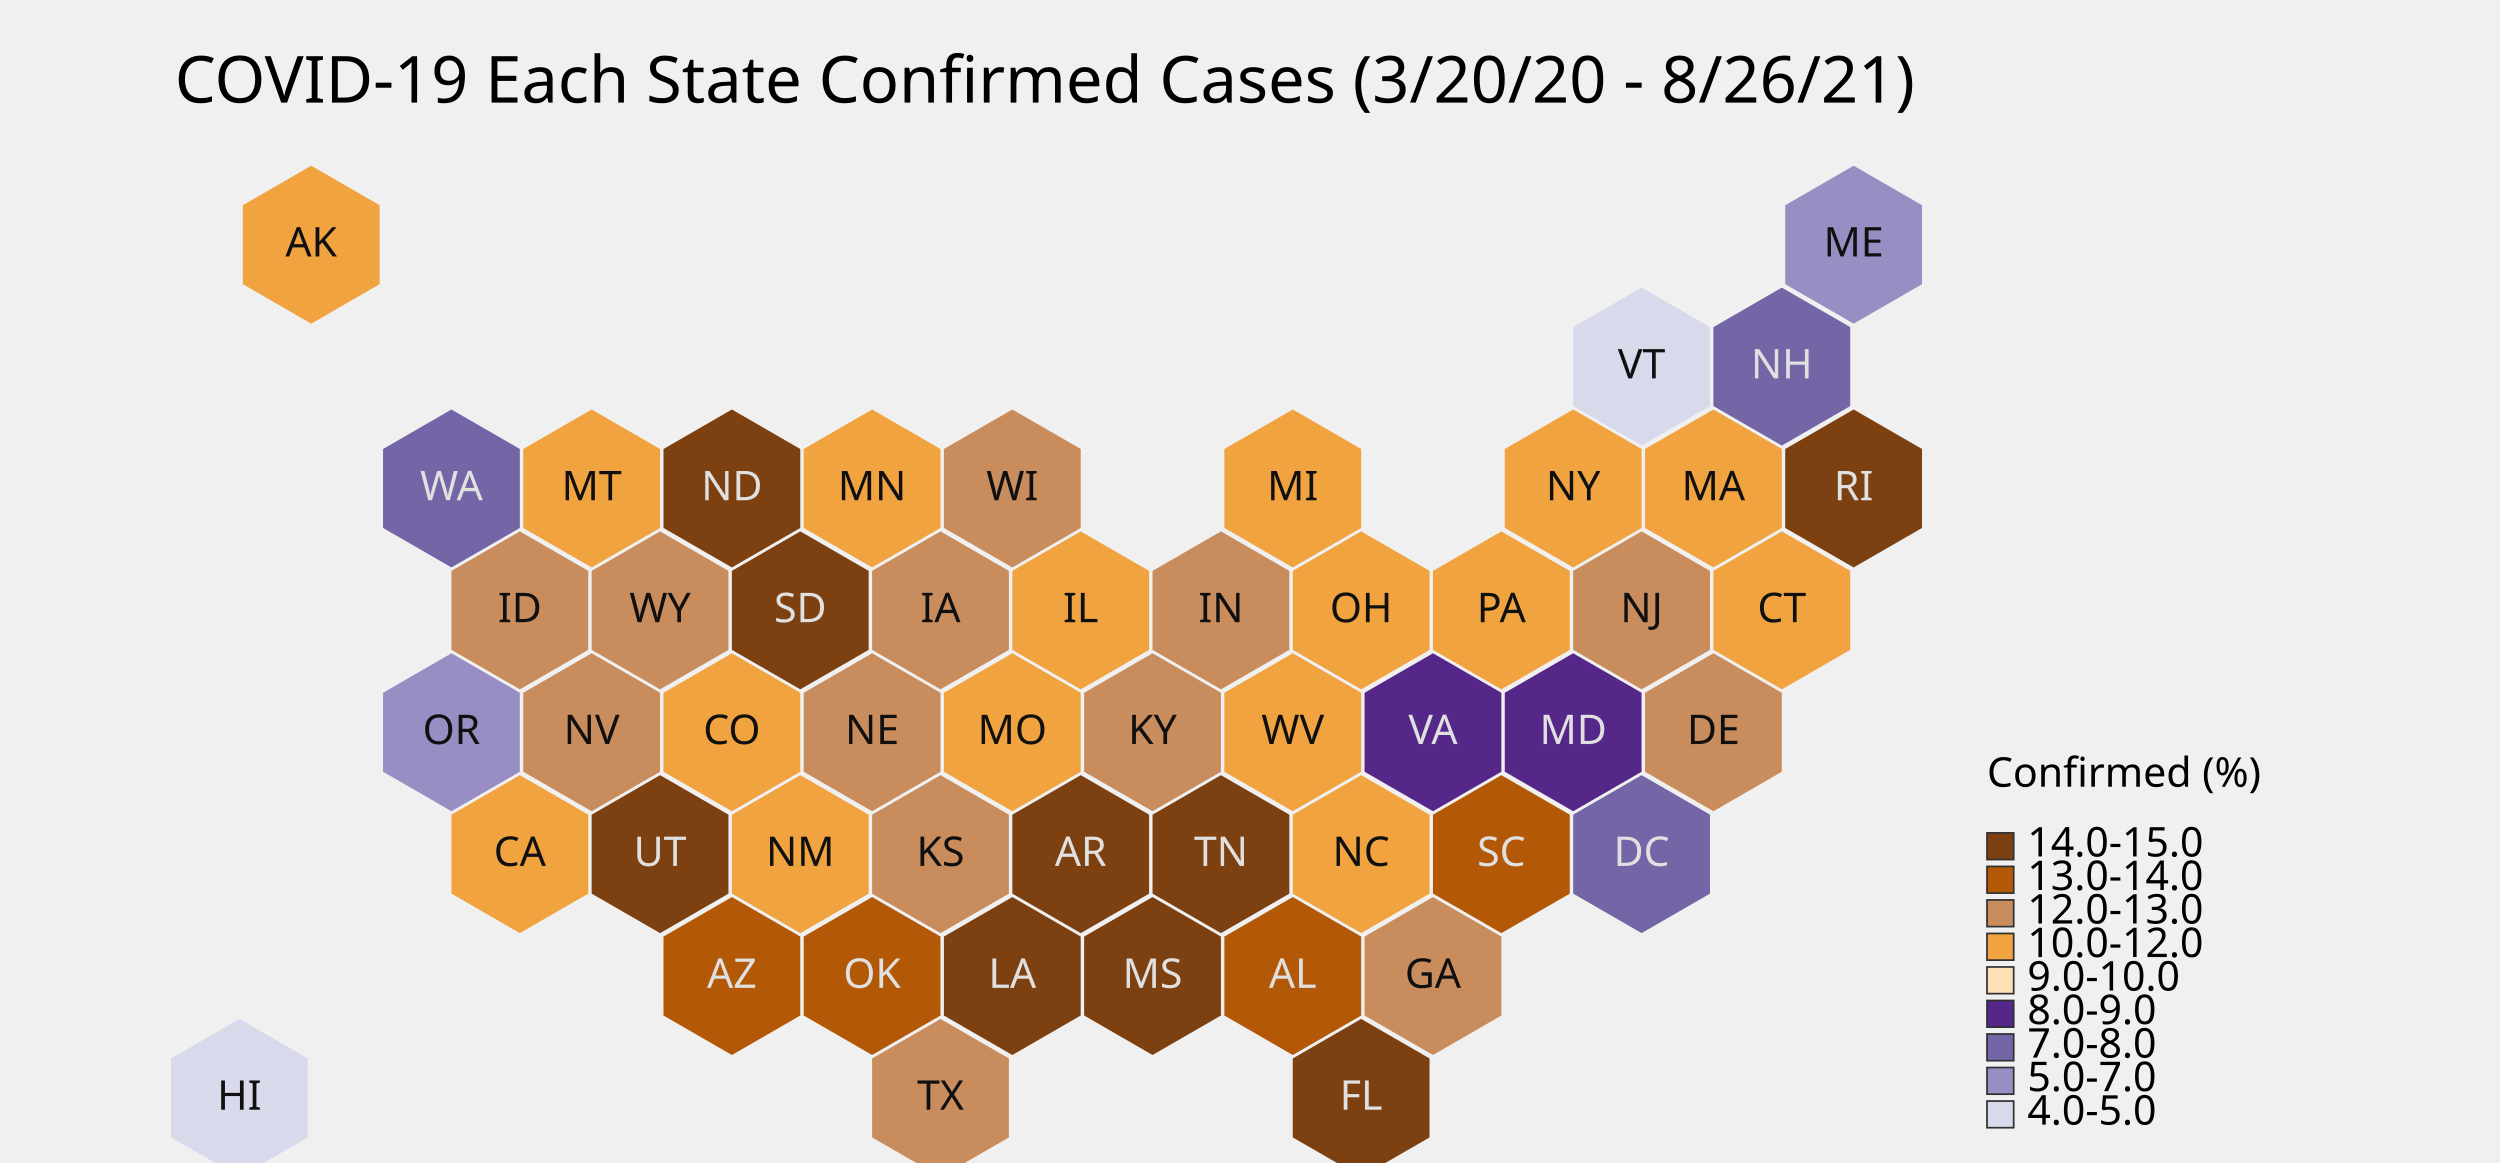
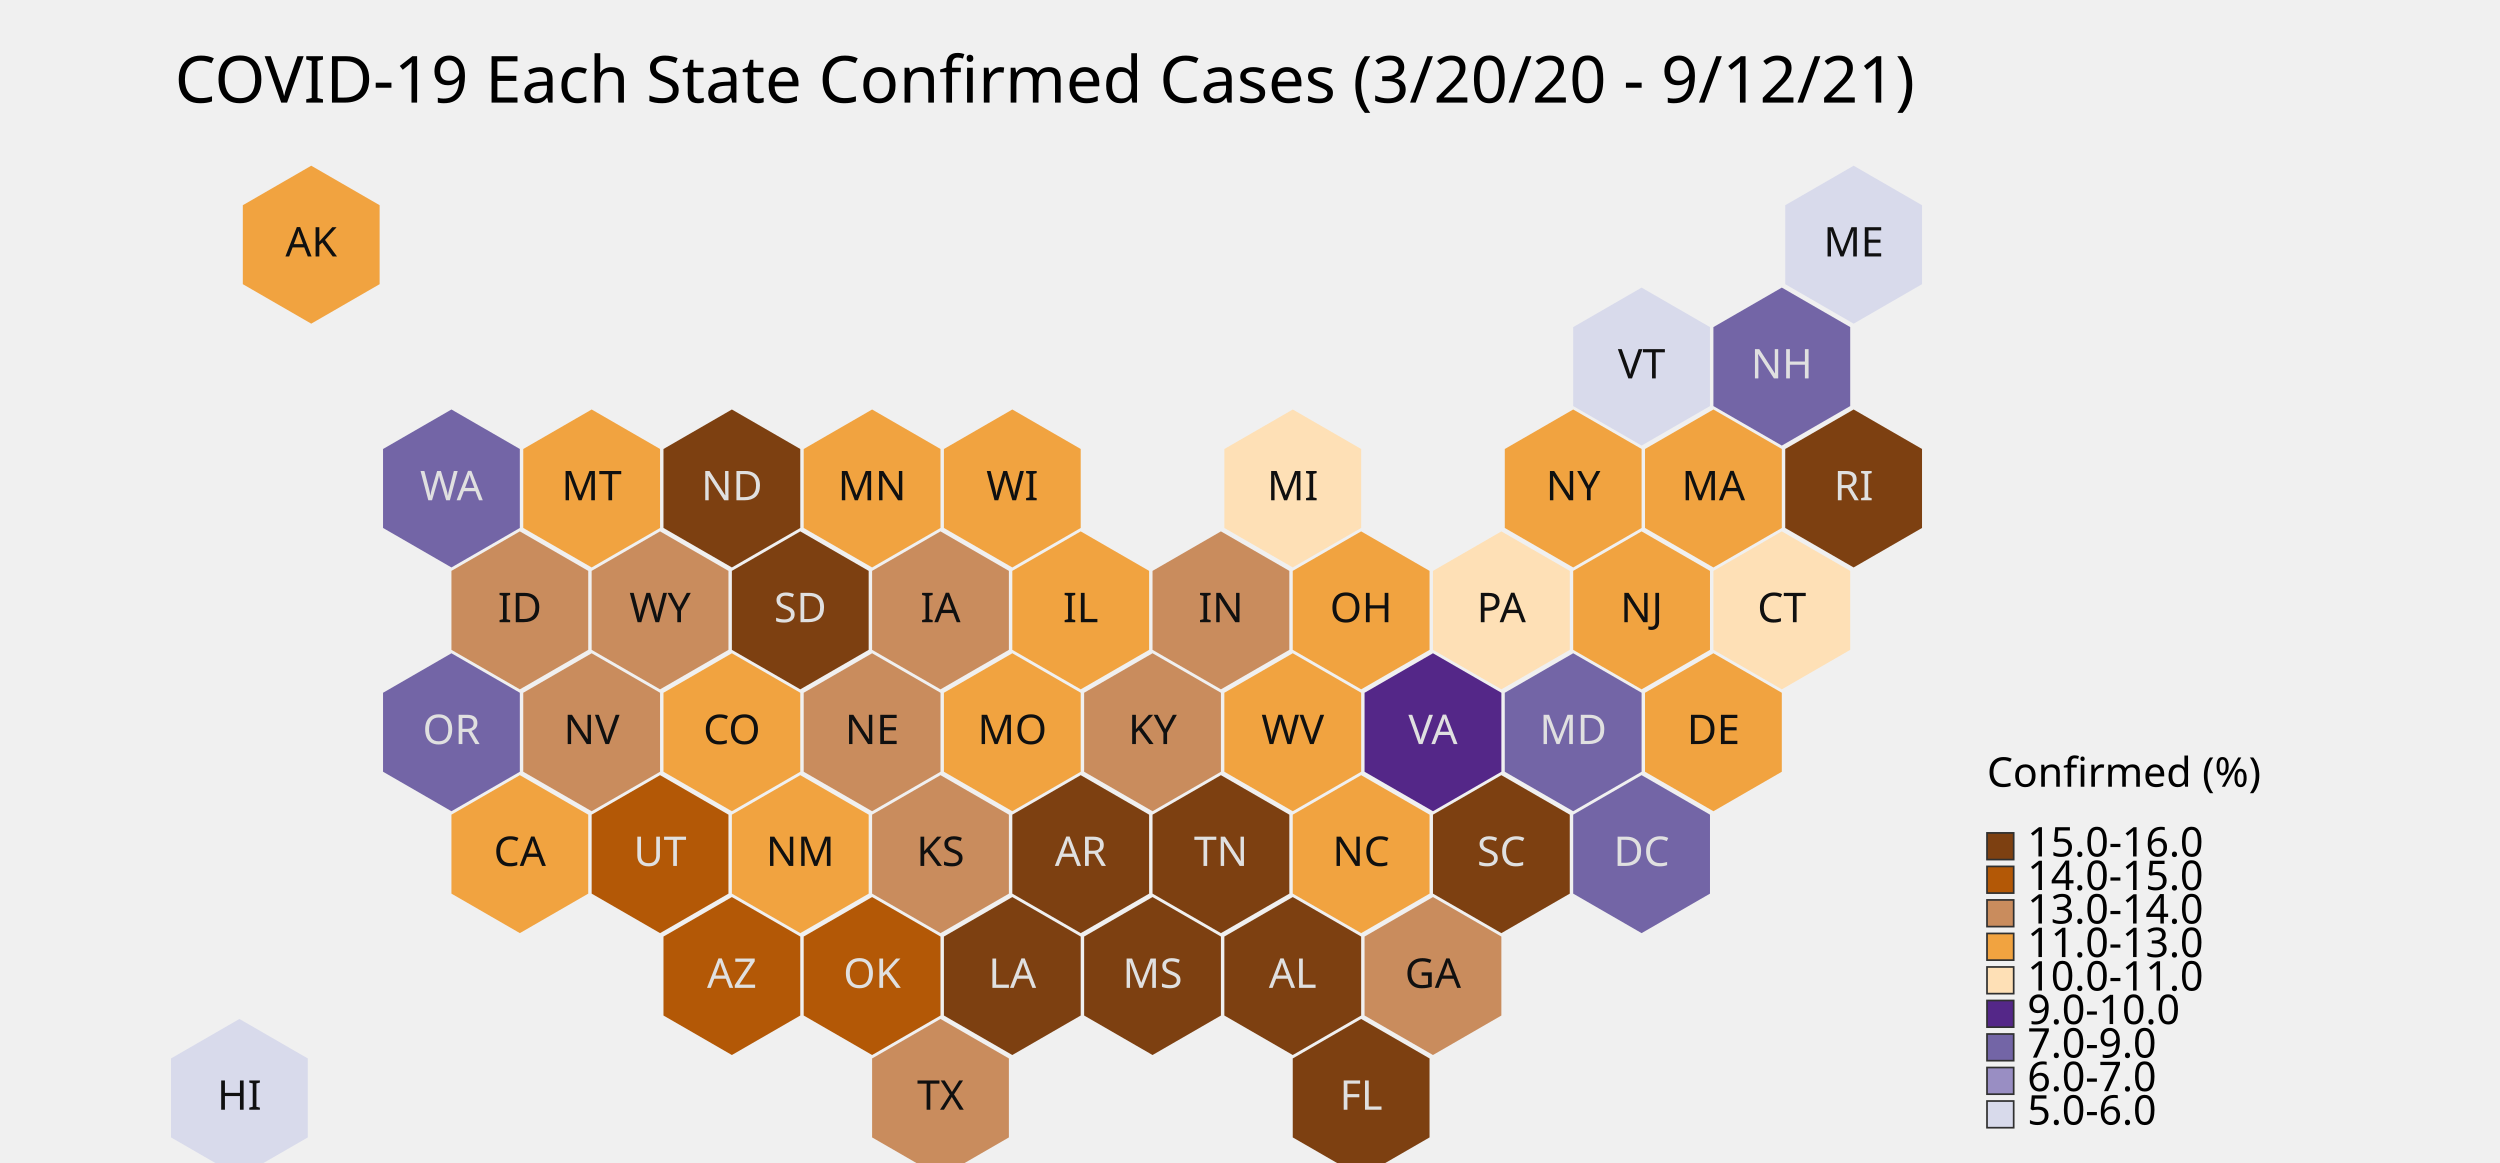
<svg xmlns="http://www.w3.org/2000/svg" version="1.1" height="340.04" width="731.0">
  <polygon id="hexAK" points="71,60.0 91.0,48.453 111,60.0 111,83.094 91.0,94.641 71,83.094" style="stroke:#ffffff;stroke-miterlimit:4;stroke-opacity:1;stroke-dasharray:none;fill:#f1a340;stroke-width:0" />
  <text id="textAK" x="91.0" y="75.0" style="font-style:normal;font-weight:normal;font-size:12px;line-height:125%;text-anchor:middle;font-family:sans-serif;letter-spacing:0px;word-spacing:0px;fill-opacity:1;stroke:none;stroke-width:1px;stroke-linecap:butt;stroke-linejoin:miter;stroke-opacity:1;fill:#101010">
AK</text>
-   <polygon id="hexAL" points="358,273.846 378.0,262.299 398,273.846 398,296.94 378.0,308.487 358,296.94" style="stroke:#ffffff;stroke-miterlimit:4;stroke-opacity:1;stroke-dasharray:none;fill:#b35806;stroke-width:0" />
+   <polygon id="hexAL" points="358,273.846 378.0,262.299 398,273.846 398,296.94 378.0,308.487 358,296.94" style="stroke:#ffffff;stroke-miterlimit:4;stroke-opacity:1;stroke-dasharray:none;fill:#7d4011;stroke-width:0" />
  <text id="textAL" x="378.0" y="288.846" style="font-style:normal;font-weight:normal;font-size:12px;line-height:125%;text-anchor:middle;font-family:sans-serif;letter-spacing:0px;word-spacing:0px;fill-opacity:1;stroke:none;stroke-width:1px;stroke-linecap:butt;stroke-linejoin:miter;stroke-opacity:1;fill:#e0e0e0">
AL</text>
  <polygon id="hexAR" points="296.0,238.205 316.0,226.658 336.0,238.205 336.0,261.299 316.0,272.846 296.0,261.299" style="stroke:#ffffff;stroke-miterlimit:4;stroke-opacity:1;stroke-dasharray:none;fill:#7d4011;stroke-width:0" />
  <text id="textAR" x="316.0" y="253.205" style="font-style:normal;font-weight:normal;font-size:12px;line-height:125%;text-anchor:middle;font-family:sans-serif;letter-spacing:0px;word-spacing:0px;fill-opacity:1;stroke:none;stroke-width:1px;stroke-linecap:butt;stroke-linejoin:miter;stroke-opacity:1;fill:#e0e0e0">
AR</text>
  <polygon id="hexAZ" points="194,273.846 214.0,262.299 234,273.846 234,296.94 214.0,308.487 194,296.94" style="stroke:#ffffff;stroke-miterlimit:4;stroke-opacity:1;stroke-dasharray:none;fill:#b35806;stroke-width:0" />
  <text id="textAZ" x="214.0" y="288.846" style="font-style:normal;font-weight:normal;font-size:12px;line-height:125%;text-anchor:middle;font-family:sans-serif;letter-spacing:0px;word-spacing:0px;fill-opacity:1;stroke:none;stroke-width:1px;stroke-linecap:butt;stroke-linejoin:miter;stroke-opacity:1;fill:#e0e0e0">
AZ</text>
  <polygon id="hexCA" points="132.0,238.205 152.0,226.658 172.0,238.205 172.0,261.299 152.0,272.846 132.0,261.299" style="stroke:#ffffff;stroke-miterlimit:4;stroke-opacity:1;stroke-dasharray:none;fill:#f1a340;stroke-width:0" />
  <text id="textCA" x="152.0" y="253.205" style="font-style:normal;font-weight:normal;font-size:12px;line-height:125%;text-anchor:middle;font-family:sans-serif;letter-spacing:0px;word-spacing:0px;fill-opacity:1;stroke:none;stroke-width:1px;stroke-linecap:butt;stroke-linejoin:miter;stroke-opacity:1;fill:#101010">
CA</text>
  <polygon id="hexCO" points="194,202.564 214.0,191.017 234,202.564 234,225.658 214.0,237.205 194,225.658" style="stroke:#ffffff;stroke-miterlimit:4;stroke-opacity:1;stroke-dasharray:none;fill:#f1a340;stroke-width:0" />
  <text id="textCO" x="214.0" y="217.564" style="font-style:normal;font-weight:normal;font-size:12px;line-height:125%;text-anchor:middle;font-family:sans-serif;letter-spacing:0px;word-spacing:0px;fill-opacity:1;stroke:none;stroke-width:1px;stroke-linecap:butt;stroke-linejoin:miter;stroke-opacity:1;fill:#101010">
CO</text>
-   <polygon id="hexCT" points="501.0,166.923 521.0,155.376 541.0,166.923 541.0,190.017 521.0,201.564 501.0,190.017" style="stroke:#ffffff;stroke-miterlimit:4;stroke-opacity:1;stroke-dasharray:none;fill:#f1a340;stroke-width:0" />
+   <polygon id="hexCT" points="501.0,166.923 521.0,155.376 541.0,166.923 541.0,190.017 521.0,201.564 501.0,190.017" style="stroke:#ffffff;stroke-miterlimit:4;stroke-opacity:1;stroke-dasharray:none;fill:#fee0b6;stroke-width:0" />
  <text id="textCT" x="521.0" y="181.923" style="font-style:normal;font-weight:normal;font-size:12px;line-height:125%;text-anchor:middle;font-family:sans-serif;letter-spacing:0px;word-spacing:0px;fill-opacity:1;stroke:none;stroke-width:1px;stroke-linecap:butt;stroke-linejoin:miter;stroke-opacity:1;fill:#101010">
CT</text>
  <polygon id="hexDC" points="460.0,238.205 480.0,226.658 500.0,238.205 500.0,261.299 480.0,272.846 460.0,261.299" style="stroke:#ffffff;stroke-miterlimit:4;stroke-opacity:1;stroke-dasharray:none;fill:#7365a6;stroke-width:0" />
  <text id="textDC" x="480.0" y="253.205" style="font-style:normal;font-weight:normal;font-size:12px;line-height:125%;text-anchor:middle;font-family:sans-serif;letter-spacing:0px;word-spacing:0px;fill-opacity:1;stroke:none;stroke-width:1px;stroke-linecap:butt;stroke-linejoin:miter;stroke-opacity:1;fill:#e0e0e0">
DC</text>
-   <polygon id="hexDE" points="481,202.564 501.0,191.017 521,202.564 521,225.658 501.0,237.205 481,225.658" style="stroke:#ffffff;stroke-miterlimit:4;stroke-opacity:1;stroke-dasharray:none;fill:#c98c5d;stroke-width:0" />
+   <polygon id="hexDE" points="481,202.564 501.0,191.017 521,202.564 521,225.658 501.0,237.205 481,225.658" style="stroke:#ffffff;stroke-miterlimit:4;stroke-opacity:1;stroke-dasharray:none;fill:#f1a340;stroke-width:0" />
  <text id="textDE" x="501.0" y="217.564" style="font-style:normal;font-weight:normal;font-size:12px;line-height:125%;text-anchor:middle;font-family:sans-serif;letter-spacing:0px;word-spacing:0px;fill-opacity:1;stroke:none;stroke-width:1px;stroke-linecap:butt;stroke-linejoin:miter;stroke-opacity:1;fill:#101010">
DE</text>
  <polygon id="hexFL" points="378.0,309.487 398.0,297.94 418.0,309.487 418.0,332.581 398.0,344.128 378.0,332.581" style="stroke:#ffffff;stroke-miterlimit:4;stroke-opacity:1;stroke-dasharray:none;fill:#7d4011;stroke-width:0" />
  <text id="textFL" x="398.0" y="324.487" style="font-style:normal;font-weight:normal;font-size:12px;line-height:125%;text-anchor:middle;font-family:sans-serif;letter-spacing:0px;word-spacing:0px;fill-opacity:1;stroke:none;stroke-width:1px;stroke-linecap:butt;stroke-linejoin:miter;stroke-opacity:1;fill:#e0e0e0">
FL</text>
  <polygon id="hexGA" points="399,273.846 419.0,262.299 439,273.846 439,296.94 419.0,308.487 399,296.94" style="stroke:#ffffff;stroke-miterlimit:4;stroke-opacity:1;stroke-dasharray:none;fill:#c98c5d;stroke-width:0" />
  <text id="textGA" x="419.0" y="288.846" style="font-style:normal;font-weight:normal;font-size:12px;line-height:125%;text-anchor:middle;font-family:sans-serif;letter-spacing:0px;word-spacing:0px;fill-opacity:1;stroke:none;stroke-width:1px;stroke-linecap:butt;stroke-linejoin:miter;stroke-opacity:1;fill:#101010">
GA</text>
  <polygon id="hexHI" points="50.0,309.487 70.0,297.94 90.0,309.487 90.0,332.581 70.0,344.128 50.0,332.581" style="stroke:#ffffff;stroke-miterlimit:4;stroke-opacity:1;stroke-dasharray:none;fill:#d8daeb;stroke-width:0" />
  <text id="textHI" x="70.0" y="324.487" style="font-style:normal;font-weight:normal;font-size:12px;line-height:125%;text-anchor:middle;font-family:sans-serif;letter-spacing:0px;word-spacing:0px;fill-opacity:1;stroke:none;stroke-width:1px;stroke-linecap:butt;stroke-linejoin:miter;stroke-opacity:1;fill:#101010">
HI</text>
  <polygon id="hexIA" points="255.0,166.923 275.0,155.376 295.0,166.923 295.0,190.017 275.0,201.564 255.0,190.017" style="stroke:#ffffff;stroke-miterlimit:4;stroke-opacity:1;stroke-dasharray:none;fill:#c98c5d;stroke-width:0" />
  <text id="textIA" x="275.0" y="181.923" style="font-style:normal;font-weight:normal;font-size:12px;line-height:125%;text-anchor:middle;font-family:sans-serif;letter-spacing:0px;word-spacing:0px;fill-opacity:1;stroke:none;stroke-width:1px;stroke-linecap:butt;stroke-linejoin:miter;stroke-opacity:1;fill:#101010">
IA</text>
  <polygon id="hexID" points="132.0,166.923 152.0,155.376 172.0,166.923 172.0,190.017 152.0,201.564 132.0,190.017" style="stroke:#ffffff;stroke-miterlimit:4;stroke-opacity:1;stroke-dasharray:none;fill:#c98c5d;stroke-width:0" />
  <text id="textID" x="152.0" y="181.923" style="font-style:normal;font-weight:normal;font-size:12px;line-height:125%;text-anchor:middle;font-family:sans-serif;letter-spacing:0px;word-spacing:0px;fill-opacity:1;stroke:none;stroke-width:1px;stroke-linecap:butt;stroke-linejoin:miter;stroke-opacity:1;fill:#101010">
ID</text>
  <polygon id="hexIL" points="296.0,166.923 316.0,155.376 336.0,166.923 336.0,190.017 316.0,201.564 296.0,190.017" style="stroke:#ffffff;stroke-miterlimit:4;stroke-opacity:1;stroke-dasharray:none;fill:#f1a340;stroke-width:0" />
  <text id="textIL" x="316.0" y="181.923" style="font-style:normal;font-weight:normal;font-size:12px;line-height:125%;text-anchor:middle;font-family:sans-serif;letter-spacing:0px;word-spacing:0px;fill-opacity:1;stroke:none;stroke-width:1px;stroke-linecap:butt;stroke-linejoin:miter;stroke-opacity:1;fill:#101010">
IL</text>
  <polygon id="hexIN" points="337.0,166.923 357.0,155.376 377.0,166.923 377.0,190.017 357.0,201.564 337.0,190.017" style="stroke:#ffffff;stroke-miterlimit:4;stroke-opacity:1;stroke-dasharray:none;fill:#c98c5d;stroke-width:0" />
  <text id="textIN" x="357.0" y="181.923" style="font-style:normal;font-weight:normal;font-size:12px;line-height:125%;text-anchor:middle;font-family:sans-serif;letter-spacing:0px;word-spacing:0px;fill-opacity:1;stroke:none;stroke-width:1px;stroke-linecap:butt;stroke-linejoin:miter;stroke-opacity:1;fill:#101010">
IN</text>
  <polygon id="hexKS" points="255.0,238.205 275.0,226.658 295.0,238.205 295.0,261.299 275.0,272.846 255.0,261.299" style="stroke:#ffffff;stroke-miterlimit:4;stroke-opacity:1;stroke-dasharray:none;fill:#c98c5d;stroke-width:0" />
  <text id="textKS" x="275.0" y="253.205" style="font-style:normal;font-weight:normal;font-size:12px;line-height:125%;text-anchor:middle;font-family:sans-serif;letter-spacing:0px;word-spacing:0px;fill-opacity:1;stroke:none;stroke-width:1px;stroke-linecap:butt;stroke-linejoin:miter;stroke-opacity:1;fill:#101010">
KS</text>
  <polygon id="hexKY" points="317,202.564 337.0,191.017 357,202.564 357,225.658 337.0,237.205 317,225.658" style="stroke:#ffffff;stroke-miterlimit:4;stroke-opacity:1;stroke-dasharray:none;fill:#c98c5d;stroke-width:0" />
  <text id="textKY" x="337.0" y="217.564" style="font-style:normal;font-weight:normal;font-size:12px;line-height:125%;text-anchor:middle;font-family:sans-serif;letter-spacing:0px;word-spacing:0px;fill-opacity:1;stroke:none;stroke-width:1px;stroke-linecap:butt;stroke-linejoin:miter;stroke-opacity:1;fill:#101010">
KY</text>
  <polygon id="hexLA" points="276,273.846 296.0,262.299 316,273.846 316,296.94 296.0,308.487 276,296.94" style="stroke:#ffffff;stroke-miterlimit:4;stroke-opacity:1;stroke-dasharray:none;fill:#7d4011;stroke-width:0" />
  <text id="textLA" x="296.0" y="288.846" style="font-style:normal;font-weight:normal;font-size:12px;line-height:125%;text-anchor:middle;font-family:sans-serif;letter-spacing:0px;word-spacing:0px;fill-opacity:1;stroke:none;stroke-width:1px;stroke-linecap:butt;stroke-linejoin:miter;stroke-opacity:1;fill:#e0e0e0">
LA</text>
  <polygon id="hexMA" points="481,131.282 501.0,119.735 521,131.282 521,154.376 501.0,165.923 481,154.376" style="stroke:#ffffff;stroke-miterlimit:4;stroke-opacity:1;stroke-dasharray:none;fill:#f1a340;stroke-width:0" />
  <text id="textMA" x="501.0" y="146.282" style="font-style:normal;font-weight:normal;font-size:12px;line-height:125%;text-anchor:middle;font-family:sans-serif;letter-spacing:0px;word-spacing:0px;fill-opacity:1;stroke:none;stroke-width:1px;stroke-linecap:butt;stroke-linejoin:miter;stroke-opacity:1;fill:#101010">
MA</text>
-   <polygon id="hexMD" points="440,202.564 460.0,191.017 480,202.564 480,225.658 460.0,237.205 440,225.658" style="stroke:#ffffff;stroke-miterlimit:4;stroke-opacity:1;stroke-dasharray:none;fill:#542788;stroke-width:0" />
+   <polygon id="hexMD" points="440,202.564 460.0,191.017 480,202.564 480,225.658 460.0,237.205 440,225.658" style="stroke:#ffffff;stroke-miterlimit:4;stroke-opacity:1;stroke-dasharray:none;fill:#7365a6;stroke-width:0" />
  <text id="textMD" x="460.0" y="217.564" style="font-style:normal;font-weight:normal;font-size:12px;line-height:125%;text-anchor:middle;font-family:sans-serif;letter-spacing:0px;word-spacing:0px;fill-opacity:1;stroke:none;stroke-width:1px;stroke-linecap:butt;stroke-linejoin:miter;stroke-opacity:1;fill:#e0e0e0">
MD</text>
-   <polygon id="hexME" points="522,60.0 542.0,48.453 562,60.0 562,83.094 542.0,94.641 522,83.094" style="stroke:#ffffff;stroke-miterlimit:4;stroke-opacity:1;stroke-dasharray:none;fill:#998ec3;stroke-width:0" />
+   <polygon id="hexME" points="522,60.0 542.0,48.453 562,60.0 562,83.094 542.0,94.641 522,83.094" style="stroke:#ffffff;stroke-miterlimit:4;stroke-opacity:1;stroke-dasharray:none;fill:#d8daeb;stroke-width:0" />
  <text id="textME" x="542.0" y="75.0" style="font-style:normal;font-weight:normal;font-size:12px;line-height:125%;text-anchor:middle;font-family:sans-serif;letter-spacing:0px;word-spacing:0px;fill-opacity:1;stroke:none;stroke-width:1px;stroke-linecap:butt;stroke-linejoin:miter;stroke-opacity:1;fill:#101010">
ME</text>
-   <polygon id="hexMI" points="358,131.282 378.0,119.735 398,131.282 398,154.376 378.0,165.923 358,154.376" style="stroke:#ffffff;stroke-miterlimit:4;stroke-opacity:1;stroke-dasharray:none;fill:#f1a340;stroke-width:0" />
+   <polygon id="hexMI" points="358,131.282 378.0,119.735 398,131.282 398,154.376 378.0,165.923 358,154.376" style="stroke:#ffffff;stroke-miterlimit:4;stroke-opacity:1;stroke-dasharray:none;fill:#fee0b6;stroke-width:0" />
  <text id="textMI" x="378.0" y="146.282" style="font-style:normal;font-weight:normal;font-size:12px;line-height:125%;text-anchor:middle;font-family:sans-serif;letter-spacing:0px;word-spacing:0px;fill-opacity:1;stroke:none;stroke-width:1px;stroke-linecap:butt;stroke-linejoin:miter;stroke-opacity:1;fill:#101010">
MI</text>
  <polygon id="hexMN" points="235,131.282 255.0,119.735 275,131.282 275,154.376 255.0,165.923 235,154.376" style="stroke:#ffffff;stroke-miterlimit:4;stroke-opacity:1;stroke-dasharray:none;fill:#f1a340;stroke-width:0" />
  <text id="textMN" x="255.0" y="146.282" style="font-style:normal;font-weight:normal;font-size:12px;line-height:125%;text-anchor:middle;font-family:sans-serif;letter-spacing:0px;word-spacing:0px;fill-opacity:1;stroke:none;stroke-width:1px;stroke-linecap:butt;stroke-linejoin:miter;stroke-opacity:1;fill:#101010">
MN</text>
  <polygon id="hexMO" points="276,202.564 296.0,191.017 316,202.564 316,225.658 296.0,237.205 276,225.658" style="stroke:#ffffff;stroke-miterlimit:4;stroke-opacity:1;stroke-dasharray:none;fill:#f1a340;stroke-width:0" />
  <text id="textMO" x="296.0" y="217.564" style="font-style:normal;font-weight:normal;font-size:12px;line-height:125%;text-anchor:middle;font-family:sans-serif;letter-spacing:0px;word-spacing:0px;fill-opacity:1;stroke:none;stroke-width:1px;stroke-linecap:butt;stroke-linejoin:miter;stroke-opacity:1;fill:#101010">
MO</text>
  <polygon id="hexMS" points="317,273.846 337.0,262.299 357,273.846 357,296.94 337.0,308.487 317,296.94" style="stroke:#ffffff;stroke-miterlimit:4;stroke-opacity:1;stroke-dasharray:none;fill:#7d4011;stroke-width:0" />
  <text id="textMS" x="337.0" y="288.846" style="font-style:normal;font-weight:normal;font-size:12px;line-height:125%;text-anchor:middle;font-family:sans-serif;letter-spacing:0px;word-spacing:0px;fill-opacity:1;stroke:none;stroke-width:1px;stroke-linecap:butt;stroke-linejoin:miter;stroke-opacity:1;fill:#e0e0e0">
MS</text>
  <polygon id="hexMT" points="153,131.282 173.0,119.735 193,131.282 193,154.376 173.0,165.923 153,154.376" style="stroke:#ffffff;stroke-miterlimit:4;stroke-opacity:1;stroke-dasharray:none;fill:#f1a340;stroke-width:0" />
  <text id="textMT" x="173.0" y="146.282" style="font-style:normal;font-weight:normal;font-size:12px;line-height:125%;text-anchor:middle;font-family:sans-serif;letter-spacing:0px;word-spacing:0px;fill-opacity:1;stroke:none;stroke-width:1px;stroke-linecap:butt;stroke-linejoin:miter;stroke-opacity:1;fill:#101010">
MT</text>
  <polygon id="hexNC" points="378.0,238.205 398.0,226.658 418.0,238.205 418.0,261.299 398.0,272.846 378.0,261.299" style="stroke:#ffffff;stroke-miterlimit:4;stroke-opacity:1;stroke-dasharray:none;fill:#f1a340;stroke-width:0" />
  <text id="textNC" x="398.0" y="253.205" style="font-style:normal;font-weight:normal;font-size:12px;line-height:125%;text-anchor:middle;font-family:sans-serif;letter-spacing:0px;word-spacing:0px;fill-opacity:1;stroke:none;stroke-width:1px;stroke-linecap:butt;stroke-linejoin:miter;stroke-opacity:1;fill:#101010">
NC</text>
  <polygon id="hexND" points="194,131.282 214.0,119.735 234,131.282 234,154.376 214.0,165.923 194,154.376" style="stroke:#ffffff;stroke-miterlimit:4;stroke-opacity:1;stroke-dasharray:none;fill:#7d4011;stroke-width:0" />
  <text id="textND" x="214.0" y="146.282" style="font-style:normal;font-weight:normal;font-size:12px;line-height:125%;text-anchor:middle;font-family:sans-serif;letter-spacing:0px;word-spacing:0px;fill-opacity:1;stroke:none;stroke-width:1px;stroke-linecap:butt;stroke-linejoin:miter;stroke-opacity:1;fill:#e0e0e0">
ND</text>
  <polygon id="hexNE" points="235,202.564 255.0,191.017 275,202.564 275,225.658 255.0,237.205 235,225.658" style="stroke:#ffffff;stroke-miterlimit:4;stroke-opacity:1;stroke-dasharray:none;fill:#c98c5d;stroke-width:0" />
  <text id="textNE" x="255.0" y="217.564" style="font-style:normal;font-weight:normal;font-size:12px;line-height:125%;text-anchor:middle;font-family:sans-serif;letter-spacing:0px;word-spacing:0px;fill-opacity:1;stroke:none;stroke-width:1px;stroke-linecap:butt;stroke-linejoin:miter;stroke-opacity:1;fill:#101010">
NE</text>
  <polygon id="hexNH" points="501.0,95.641 521.0,84.094 541.0,95.641 541.0,118.735 521.0,130.282 501.0,118.735" style="stroke:#ffffff;stroke-miterlimit:4;stroke-opacity:1;stroke-dasharray:none;fill:#7365a6;stroke-width:0" />
  <text id="textNH" x="521.0" y="110.641" style="font-style:normal;font-weight:normal;font-size:12px;line-height:125%;text-anchor:middle;font-family:sans-serif;letter-spacing:0px;word-spacing:0px;fill-opacity:1;stroke:none;stroke-width:1px;stroke-linecap:butt;stroke-linejoin:miter;stroke-opacity:1;fill:#e0e0e0">
NH</text>
-   <polygon id="hexNJ" points="460.0,166.923 480.0,155.376 500.0,166.923 500.0,190.017 480.0,201.564 460.0,190.017" style="stroke:#ffffff;stroke-miterlimit:4;stroke-opacity:1;stroke-dasharray:none;fill:#c98c5d;stroke-width:0" />
+   <polygon id="hexNJ" points="460.0,166.923 480.0,155.376 500.0,166.923 500.0,190.017 480.0,201.564 460.0,190.017" style="stroke:#ffffff;stroke-miterlimit:4;stroke-opacity:1;stroke-dasharray:none;fill:#f1a340;stroke-width:0" />
  <text id="textNJ" x="480.0" y="181.923" style="font-style:normal;font-weight:normal;font-size:12px;line-height:125%;text-anchor:middle;font-family:sans-serif;letter-spacing:0px;word-spacing:0px;fill-opacity:1;stroke:none;stroke-width:1px;stroke-linecap:butt;stroke-linejoin:miter;stroke-opacity:1;fill:#101010">
NJ</text>
  <polygon id="hexNM" points="214.0,238.205 234.0,226.658 254.0,238.205 254.0,261.299 234.0,272.846 214.0,261.299" style="stroke:#ffffff;stroke-miterlimit:4;stroke-opacity:1;stroke-dasharray:none;fill:#f1a340;stroke-width:0" />
  <text id="textNM" x="234.0" y="253.205" style="font-style:normal;font-weight:normal;font-size:12px;line-height:125%;text-anchor:middle;font-family:sans-serif;letter-spacing:0px;word-spacing:0px;fill-opacity:1;stroke:none;stroke-width:1px;stroke-linecap:butt;stroke-linejoin:miter;stroke-opacity:1;fill:#101010">
NM</text>
  <polygon id="hexNV" points="153,202.564 173.0,191.017 193,202.564 193,225.658 173.0,237.205 153,225.658" style="stroke:#ffffff;stroke-miterlimit:4;stroke-opacity:1;stroke-dasharray:none;fill:#c98c5d;stroke-width:0" />
  <text id="textNV" x="173.0" y="217.564" style="font-style:normal;font-weight:normal;font-size:12px;line-height:125%;text-anchor:middle;font-family:sans-serif;letter-spacing:0px;word-spacing:0px;fill-opacity:1;stroke:none;stroke-width:1px;stroke-linecap:butt;stroke-linejoin:miter;stroke-opacity:1;fill:#101010">
NV</text>
  <polygon id="hexNY" points="440,131.282 460.0,119.735 480,131.282 480,154.376 460.0,165.923 440,154.376" style="stroke:#ffffff;stroke-miterlimit:4;stroke-opacity:1;stroke-dasharray:none;fill:#f1a340;stroke-width:0" />
  <text id="textNY" x="460.0" y="146.282" style="font-style:normal;font-weight:normal;font-size:12px;line-height:125%;text-anchor:middle;font-family:sans-serif;letter-spacing:0px;word-spacing:0px;fill-opacity:1;stroke:none;stroke-width:1px;stroke-linecap:butt;stroke-linejoin:miter;stroke-opacity:1;fill:#101010">
NY</text>
  <polygon id="hexOH" points="378.0,166.923 398.0,155.376 418.0,166.923 418.0,190.017 398.0,201.564 378.0,190.017" style="stroke:#ffffff;stroke-miterlimit:4;stroke-opacity:1;stroke-dasharray:none;fill:#f1a340;stroke-width:0" />
  <text id="textOH" x="398.0" y="181.923" style="font-style:normal;font-weight:normal;font-size:12px;line-height:125%;text-anchor:middle;font-family:sans-serif;letter-spacing:0px;word-spacing:0px;fill-opacity:1;stroke:none;stroke-width:1px;stroke-linecap:butt;stroke-linejoin:miter;stroke-opacity:1;fill:#101010">
OH</text>
  <polygon id="hexOK" points="235,273.846 255.0,262.299 275,273.846 275,296.94 255.0,308.487 235,296.94" style="stroke:#ffffff;stroke-miterlimit:4;stroke-opacity:1;stroke-dasharray:none;fill:#b35806;stroke-width:0" />
  <text id="textOK" x="255.0" y="288.846" style="font-style:normal;font-weight:normal;font-size:12px;line-height:125%;text-anchor:middle;font-family:sans-serif;letter-spacing:0px;word-spacing:0px;fill-opacity:1;stroke:none;stroke-width:1px;stroke-linecap:butt;stroke-linejoin:miter;stroke-opacity:1;fill:#e0e0e0">
OK</text>
-   <polygon id="hexOR" points="112,202.564 132.0,191.017 152,202.564 152,225.658 132.0,237.205 112,225.658" style="stroke:#ffffff;stroke-miterlimit:4;stroke-opacity:1;stroke-dasharray:none;fill:#998ec3;stroke-width:0" />
-   <text id="textOR" x="132.0" y="217.564" style="font-style:normal;font-weight:normal;font-size:12px;line-height:125%;text-anchor:middle;font-family:sans-serif;letter-spacing:0px;word-spacing:0px;fill-opacity:1;stroke:none;stroke-width:1px;stroke-linecap:butt;stroke-linejoin:miter;stroke-opacity:1;fill:#101010">
+   <polygon id="hexOR" points="112,202.564 132.0,191.017 152,202.564 152,225.658 132.0,237.205 112,225.658" style="stroke:#ffffff;stroke-miterlimit:4;stroke-opacity:1;stroke-dasharray:none;fill:#7365a6;stroke-width:0" />
+   <text id="textOR" x="132.0" y="217.564" style="font-style:normal;font-weight:normal;font-size:12px;line-height:125%;text-anchor:middle;font-family:sans-serif;letter-spacing:0px;word-spacing:0px;fill-opacity:1;stroke:none;stroke-width:1px;stroke-linecap:butt;stroke-linejoin:miter;stroke-opacity:1;fill:#e0e0e0">
OR</text>
-   <polygon id="hexPA" points="419.0,166.923 439.0,155.376 459.0,166.923 459.0,190.017 439.0,201.564 419.0,190.017" style="stroke:#ffffff;stroke-miterlimit:4;stroke-opacity:1;stroke-dasharray:none;fill:#f1a340;stroke-width:0" />
+   <polygon id="hexPA" points="419.0,166.923 439.0,155.376 459.0,166.923 459.0,190.017 439.0,201.564 419.0,190.017" style="stroke:#ffffff;stroke-miterlimit:4;stroke-opacity:1;stroke-dasharray:none;fill:#fee0b6;stroke-width:0" />
  <text id="textPA" x="439.0" y="181.923" style="font-style:normal;font-weight:normal;font-size:12px;line-height:125%;text-anchor:middle;font-family:sans-serif;letter-spacing:0px;word-spacing:0px;fill-opacity:1;stroke:none;stroke-width:1px;stroke-linecap:butt;stroke-linejoin:miter;stroke-opacity:1;fill:#101010">
PA</text>
  <polygon id="hexRI" points="522,131.282 542.0,119.735 562,131.282 562,154.376 542.0,165.923 522,154.376" style="stroke:#ffffff;stroke-miterlimit:4;stroke-opacity:1;stroke-dasharray:none;fill:#7d4011;stroke-width:0" />
  <text id="textRI" x="542.0" y="146.282" style="font-style:normal;font-weight:normal;font-size:12px;line-height:125%;text-anchor:middle;font-family:sans-serif;letter-spacing:0px;word-spacing:0px;fill-opacity:1;stroke:none;stroke-width:1px;stroke-linecap:butt;stroke-linejoin:miter;stroke-opacity:1;fill:#e0e0e0">
RI</text>
-   <polygon id="hexSC" points="419.0,238.205 439.0,226.658 459.0,238.205 459.0,261.299 439.0,272.846 419.0,261.299" style="stroke:#ffffff;stroke-miterlimit:4;stroke-opacity:1;stroke-dasharray:none;fill:#b35806;stroke-width:0" />
+   <polygon id="hexSC" points="419.0,238.205 439.0,226.658 459.0,238.205 459.0,261.299 439.0,272.846 419.0,261.299" style="stroke:#ffffff;stroke-miterlimit:4;stroke-opacity:1;stroke-dasharray:none;fill:#7d4011;stroke-width:0" />
  <text id="textSC" x="439.0" y="253.205" style="font-style:normal;font-weight:normal;font-size:12px;line-height:125%;text-anchor:middle;font-family:sans-serif;letter-spacing:0px;word-spacing:0px;fill-opacity:1;stroke:none;stroke-width:1px;stroke-linecap:butt;stroke-linejoin:miter;stroke-opacity:1;fill:#e0e0e0">
SC</text>
  <polygon id="hexSD" points="214.0,166.923 234.0,155.376 254.0,166.923 254.0,190.017 234.0,201.564 214.0,190.017" style="stroke:#ffffff;stroke-miterlimit:4;stroke-opacity:1;stroke-dasharray:none;fill:#7d4011;stroke-width:0" />
  <text id="textSD" x="234.0" y="181.923" style="font-style:normal;font-weight:normal;font-size:12px;line-height:125%;text-anchor:middle;font-family:sans-serif;letter-spacing:0px;word-spacing:0px;fill-opacity:1;stroke:none;stroke-width:1px;stroke-linecap:butt;stroke-linejoin:miter;stroke-opacity:1;fill:#e0e0e0">
SD</text>
  <polygon id="hexTN" points="337.0,238.205 357.0,226.658 377.0,238.205 377.0,261.299 357.0,272.846 337.0,261.299" style="stroke:#ffffff;stroke-miterlimit:4;stroke-opacity:1;stroke-dasharray:none;fill:#7d4011;stroke-width:0" />
  <text id="textTN" x="357.0" y="253.205" style="font-style:normal;font-weight:normal;font-size:12px;line-height:125%;text-anchor:middle;font-family:sans-serif;letter-spacing:0px;word-spacing:0px;fill-opacity:1;stroke:none;stroke-width:1px;stroke-linecap:butt;stroke-linejoin:miter;stroke-opacity:1;fill:#e0e0e0">
TN</text>
  <polygon id="hexTX" points="255.0,309.487 275.0,297.94 295.0,309.487 295.0,332.581 275.0,344.128 255.0,332.581" style="stroke:#ffffff;stroke-miterlimit:4;stroke-opacity:1;stroke-dasharray:none;fill:#c98c5d;stroke-width:0" />
  <text id="textTX" x="275.0" y="324.487" style="font-style:normal;font-weight:normal;font-size:12px;line-height:125%;text-anchor:middle;font-family:sans-serif;letter-spacing:0px;word-spacing:0px;fill-opacity:1;stroke:none;stroke-width:1px;stroke-linecap:butt;stroke-linejoin:miter;stroke-opacity:1;fill:#101010">
TX</text>
-   <polygon id="hexUT" points="173.0,238.205 193.0,226.658 213.0,238.205 213.0,261.299 193.0,272.846 173.0,261.299" style="stroke:#ffffff;stroke-miterlimit:4;stroke-opacity:1;stroke-dasharray:none;fill:#7d4011;stroke-width:0" />
+   <polygon id="hexUT" points="173.0,238.205 193.0,226.658 213.0,238.205 213.0,261.299 193.0,272.846 173.0,261.299" style="stroke:#ffffff;stroke-miterlimit:4;stroke-opacity:1;stroke-dasharray:none;fill:#b35806;stroke-width:0" />
  <text id="textUT" x="193.0" y="253.205" style="font-style:normal;font-weight:normal;font-size:12px;line-height:125%;text-anchor:middle;font-family:sans-serif;letter-spacing:0px;word-spacing:0px;fill-opacity:1;stroke:none;stroke-width:1px;stroke-linecap:butt;stroke-linejoin:miter;stroke-opacity:1;fill:#e0e0e0">
UT</text>
  <polygon id="hexVA" points="399,202.564 419.0,191.017 439,202.564 439,225.658 419.0,237.205 399,225.658" style="stroke:#ffffff;stroke-miterlimit:4;stroke-opacity:1;stroke-dasharray:none;fill:#542788;stroke-width:0" />
  <text id="textVA" x="419.0" y="217.564" style="font-style:normal;font-weight:normal;font-size:12px;line-height:125%;text-anchor:middle;font-family:sans-serif;letter-spacing:0px;word-spacing:0px;fill-opacity:1;stroke:none;stroke-width:1px;stroke-linecap:butt;stroke-linejoin:miter;stroke-opacity:1;fill:#e0e0e0">
VA</text>
  <polygon id="hexVT" points="460.0,95.641 480.0,84.094 500.0,95.641 500.0,118.735 480.0,130.282 460.0,118.735" style="stroke:#ffffff;stroke-miterlimit:4;stroke-opacity:1;stroke-dasharray:none;fill:#d8daeb;stroke-width:0" />
  <text id="textVT" x="480.0" y="110.641" style="font-style:normal;font-weight:normal;font-size:12px;line-height:125%;text-anchor:middle;font-family:sans-serif;letter-spacing:0px;word-spacing:0px;fill-opacity:1;stroke:none;stroke-width:1px;stroke-linecap:butt;stroke-linejoin:miter;stroke-opacity:1;fill:#101010">
VT</text>
  <polygon id="hexWA" points="112,131.282 132.0,119.735 152,131.282 152,154.376 132.0,165.923 112,154.376" style="stroke:#ffffff;stroke-miterlimit:4;stroke-opacity:1;stroke-dasharray:none;fill:#7365a6;stroke-width:0" />
  <text id="textWA" x="132.0" y="146.282" style="font-style:normal;font-weight:normal;font-size:12px;line-height:125%;text-anchor:middle;font-family:sans-serif;letter-spacing:0px;word-spacing:0px;fill-opacity:1;stroke:none;stroke-width:1px;stroke-linecap:butt;stroke-linejoin:miter;stroke-opacity:1;fill:#e0e0e0">
WA</text>
-   <polygon id="hexWI" points="276,131.282 296.0,119.735 316,131.282 316,154.376 296.0,165.923 276,154.376" style="stroke:#ffffff;stroke-miterlimit:4;stroke-opacity:1;stroke-dasharray:none;fill:#c98c5d;stroke-width:0" />
+   <polygon id="hexWI" points="276,131.282 296.0,119.735 316,131.282 316,154.376 296.0,165.923 276,154.376" style="stroke:#ffffff;stroke-miterlimit:4;stroke-opacity:1;stroke-dasharray:none;fill:#f1a340;stroke-width:0" />
  <text id="textWI" x="296.0" y="146.282" style="font-style:normal;font-weight:normal;font-size:12px;line-height:125%;text-anchor:middle;font-family:sans-serif;letter-spacing:0px;word-spacing:0px;fill-opacity:1;stroke:none;stroke-width:1px;stroke-linecap:butt;stroke-linejoin:miter;stroke-opacity:1;fill:#101010">
WI</text>
  <polygon id="hexWV" points="358,202.564 378.0,191.017 398,202.564 398,225.658 378.0,237.205 358,225.658" style="stroke:#ffffff;stroke-miterlimit:4;stroke-opacity:1;stroke-dasharray:none;fill:#f1a340;stroke-width:0" />
  <text id="textWV" x="378.0" y="217.564" style="font-style:normal;font-weight:normal;font-size:12px;line-height:125%;text-anchor:middle;font-family:sans-serif;letter-spacing:0px;word-spacing:0px;fill-opacity:1;stroke:none;stroke-width:1px;stroke-linecap:butt;stroke-linejoin:miter;stroke-opacity:1;fill:#101010">
WV</text>
  <polygon id="hexWY" points="173.0,166.923 193.0,155.376 213.0,166.923 213.0,190.017 193.0,201.564 173.0,190.017" style="stroke:#ffffff;stroke-miterlimit:4;stroke-opacity:1;stroke-dasharray:none;fill:#c98c5d;stroke-width:0" />
  <text id="textWY" x="193.0" y="181.923" style="font-style:normal;font-weight:normal;font-size:12px;line-height:125%;text-anchor:middle;font-family:sans-serif;letter-spacing:0px;word-spacing:0px;fill-opacity:1;stroke:none;stroke-width:1px;stroke-linecap:butt;stroke-linejoin:miter;stroke-opacity:1;fill:#101010">
WY</text>
  <g transform="translate(581.0 230.04)">
    <rect id="legendbox0" x="0" y="13.5" height="7.8" width="7.8" style="fill:#7d4011;stroke-width:0.5px;stroke:#303030;fill-rule:evenodd;stroke-linecap:butt;stroke-linejoin:miter;stroke-opacity:1" />
    <rect id="legendbox1" x="0" y="23.3" height="7.8" width="7.8" style="fill:#b35806;stroke-width:0.5px;stroke:#303030;fill-rule:evenodd;stroke-linecap:butt;stroke-linejoin:miter;stroke-opacity:1" />
    <rect id="legendbox2" x="0" y="33.1" height="7.8" width="7.8" style="fill:#c98c5d;stroke-width:0.5px;stroke:#303030;fill-rule:evenodd;stroke-linecap:butt;stroke-linejoin:miter;stroke-opacity:1" />
    <rect id="legendbox3" x="0" y="42.9" height="7.8" width="7.8" style="fill:#f1a340;stroke-width:0.5px;stroke:#303030;fill-rule:evenodd;stroke-linecap:butt;stroke-linejoin:miter;stroke-opacity:1" />
    <rect id="legendbox4" x="0" y="52.7" height="7.8" width="7.8" style="fill:#fee0b6;stroke-width:0.5px;stroke:#303030;fill-rule:evenodd;stroke-linecap:butt;stroke-linejoin:miter;stroke-opacity:1" />
    <rect id="legendbox5" x="0" y="62.5" height="7.8" width="7.8" style="fill:#542788;stroke-width:0.5px;stroke:#303030;fill-rule:evenodd;stroke-linecap:butt;stroke-linejoin:miter;stroke-opacity:1" />
    <rect id="legendbox6" x="0" y="72.3" height="7.8" width="7.8" style="fill:#7365a6;stroke-width:0.5px;stroke:#303030;fill-rule:evenodd;stroke-linecap:butt;stroke-linejoin:miter;stroke-opacity:1" />
    <rect id="legendbox7" x="0" y="82.1" height="7.8" width="7.8" style="fill:#998ec3;stroke-width:0.5px;stroke:#303030;fill-rule:evenodd;stroke-linecap:butt;stroke-linejoin:miter;stroke-opacity:1" />
    <rect id="legendbox8" x="0" y="91.9" height="7.8" width="7.8" style="fill:#d8daeb;stroke-width:0.5px;stroke:#303030;fill-rule:evenodd;stroke-linecap:butt;stroke-linejoin:miter;stroke-opacity:1" />
    <text id="legendlabel0" x="11.8" y="20.4" style="font-style:normal;font-weight:normal;font-size:12px;line-height:125%;text-anchor:left;font-family:sans-serif;letter-spacing:0px;word-spacing:0px;fill-opacity:1;stroke:none;stroke-width:1px;stroke-linecap:butt;stroke-linejoin:miter;stroke-opacity:1;alignment-baseline:middle">
+ 15.0-16.0</text>
+     <text id="legendlabel1" x="11.8" y="30.2" style="font-style:normal;font-weight:normal;font-size:12px;line-height:125%;text-anchor:left;font-family:sans-serif;letter-spacing:0px;word-spacing:0px;fill-opacity:1;stroke:none;stroke-width:1px;stroke-linecap:butt;stroke-linejoin:miter;stroke-opacity:1;alignment-baseline:middle">
14.0-15.0</text>
-     <text id="legendlabel1" x="11.8" y="30.2" style="font-style:normal;font-weight:normal;font-size:12px;line-height:125%;text-anchor:left;font-family:sans-serif;letter-spacing:0px;word-spacing:0px;fill-opacity:1;stroke:none;stroke-width:1px;stroke-linecap:butt;stroke-linejoin:miter;stroke-opacity:1;alignment-baseline:middle">
+     <text id="legendlabel2" x="11.8" y="40.0" style="font-style:normal;font-weight:normal;font-size:12px;line-height:125%;text-anchor:left;font-family:sans-serif;letter-spacing:0px;word-spacing:0px;fill-opacity:1;stroke:none;stroke-width:1px;stroke-linecap:butt;stroke-linejoin:miter;stroke-opacity:1;alignment-baseline:middle">
13.0-14.0</text>
-     <text id="legendlabel2" x="11.8" y="40.0" style="font-style:normal;font-weight:normal;font-size:12px;line-height:125%;text-anchor:left;font-family:sans-serif;letter-spacing:0px;word-spacing:0px;fill-opacity:1;stroke:none;stroke-width:1px;stroke-linecap:butt;stroke-linejoin:miter;stroke-opacity:1;alignment-baseline:middle">
- 12.0-13.0</text>
    <text id="legendlabel3" x="11.8" y="49.8" style="font-style:normal;font-weight:normal;font-size:12px;line-height:125%;text-anchor:left;font-family:sans-serif;letter-spacing:0px;word-spacing:0px;fill-opacity:1;stroke:none;stroke-width:1px;stroke-linecap:butt;stroke-linejoin:miter;stroke-opacity:1;alignment-baseline:middle">
- 10.0-12.0</text>
+ 11.0-13.0</text>
    <text id="legendlabel4" x="11.8" y="59.6" style="font-style:normal;font-weight:normal;font-size:12px;line-height:125%;text-anchor:left;font-family:sans-serif;letter-spacing:0px;word-spacing:0px;fill-opacity:1;stroke:none;stroke-width:1px;stroke-linecap:butt;stroke-linejoin:miter;stroke-opacity:1;alignment-baseline:middle">
+ 10.0-11.0</text>
+     <text id="legendlabel5" x="11.8" y="69.4" style="font-style:normal;font-weight:normal;font-size:12px;line-height:125%;text-anchor:left;font-family:sans-serif;letter-spacing:0px;word-spacing:0px;fill-opacity:1;stroke:none;stroke-width:1px;stroke-linecap:butt;stroke-linejoin:miter;stroke-opacity:1;alignment-baseline:middle">
9.0-10.0</text>
-     <text id="legendlabel5" x="11.8" y="69.4" style="font-style:normal;font-weight:normal;font-size:12px;line-height:125%;text-anchor:left;font-family:sans-serif;letter-spacing:0px;word-spacing:0px;fill-opacity:1;stroke:none;stroke-width:1px;stroke-linecap:butt;stroke-linejoin:miter;stroke-opacity:1;alignment-baseline:middle">
- 8.0-9.0</text>
    <text id="legendlabel6" x="11.8" y="79.2" style="font-style:normal;font-weight:normal;font-size:12px;line-height:125%;text-anchor:left;font-family:sans-serif;letter-spacing:0px;word-spacing:0px;fill-opacity:1;stroke:none;stroke-width:1px;stroke-linecap:butt;stroke-linejoin:miter;stroke-opacity:1;alignment-baseline:middle">
- 7.0-8.0</text>
+ 7.0-9.0</text>
    <text id="legendlabel7" x="11.8" y="89" style="font-style:normal;font-weight:normal;font-size:12px;line-height:125%;text-anchor:left;font-family:sans-serif;letter-spacing:0px;word-spacing:0px;fill-opacity:1;stroke:none;stroke-width:1px;stroke-linecap:butt;stroke-linejoin:miter;stroke-opacity:1;alignment-baseline:middle">
- 5.0-7.0</text>
+ 6.0-7.0</text>
    <text id="legendlabel8" x="11.8" y="98.8" style="font-style:normal;font-weight:normal;font-size:12px;line-height:125%;text-anchor:left;font-family:sans-serif;letter-spacing:0px;word-spacing:0px;fill-opacity:1;stroke:none;stroke-width:1px;stroke-linecap:butt;stroke-linejoin:miter;stroke-opacity:1;alignment-baseline:middle">
- 4.0-5.0</text>
+ 5.0-6.0</text>
    <text id="legendtitle" x="0" y="0" style="font-style:normal;font-weight:normal;font-size:12px;line-height:125%;text-anchor:left;font-family:sans-serif;letter-spacing:0px;word-spacing:0px;fill-opacity:1;stroke:none;stroke-width:1px;stroke-linecap:butt;stroke-linejoin:miter;stroke-opacity:1">
Confirmed (%)</text>
  </g>
  <text id="title" x="305.5" y="30" style="font-style:normal;font-weight:normal;font-size:19;line-height:125%;text-anchor:middle;font-family:sans-serif;letter-spacing:0px;word-spacing:0px;fill-opacity:1;stroke:none;stroke-width:1px;stroke-linecap:butt;stroke-linejoin:miter;stroke-opacity:1;fill:#000000">
- COVID-19 Each State Confirmed Cases (3/20/20 - 8/26/21)</text>
+ COVID-19 Each State Confirmed Cases (3/20/20 - 9/12/21)</text>
</svg>
